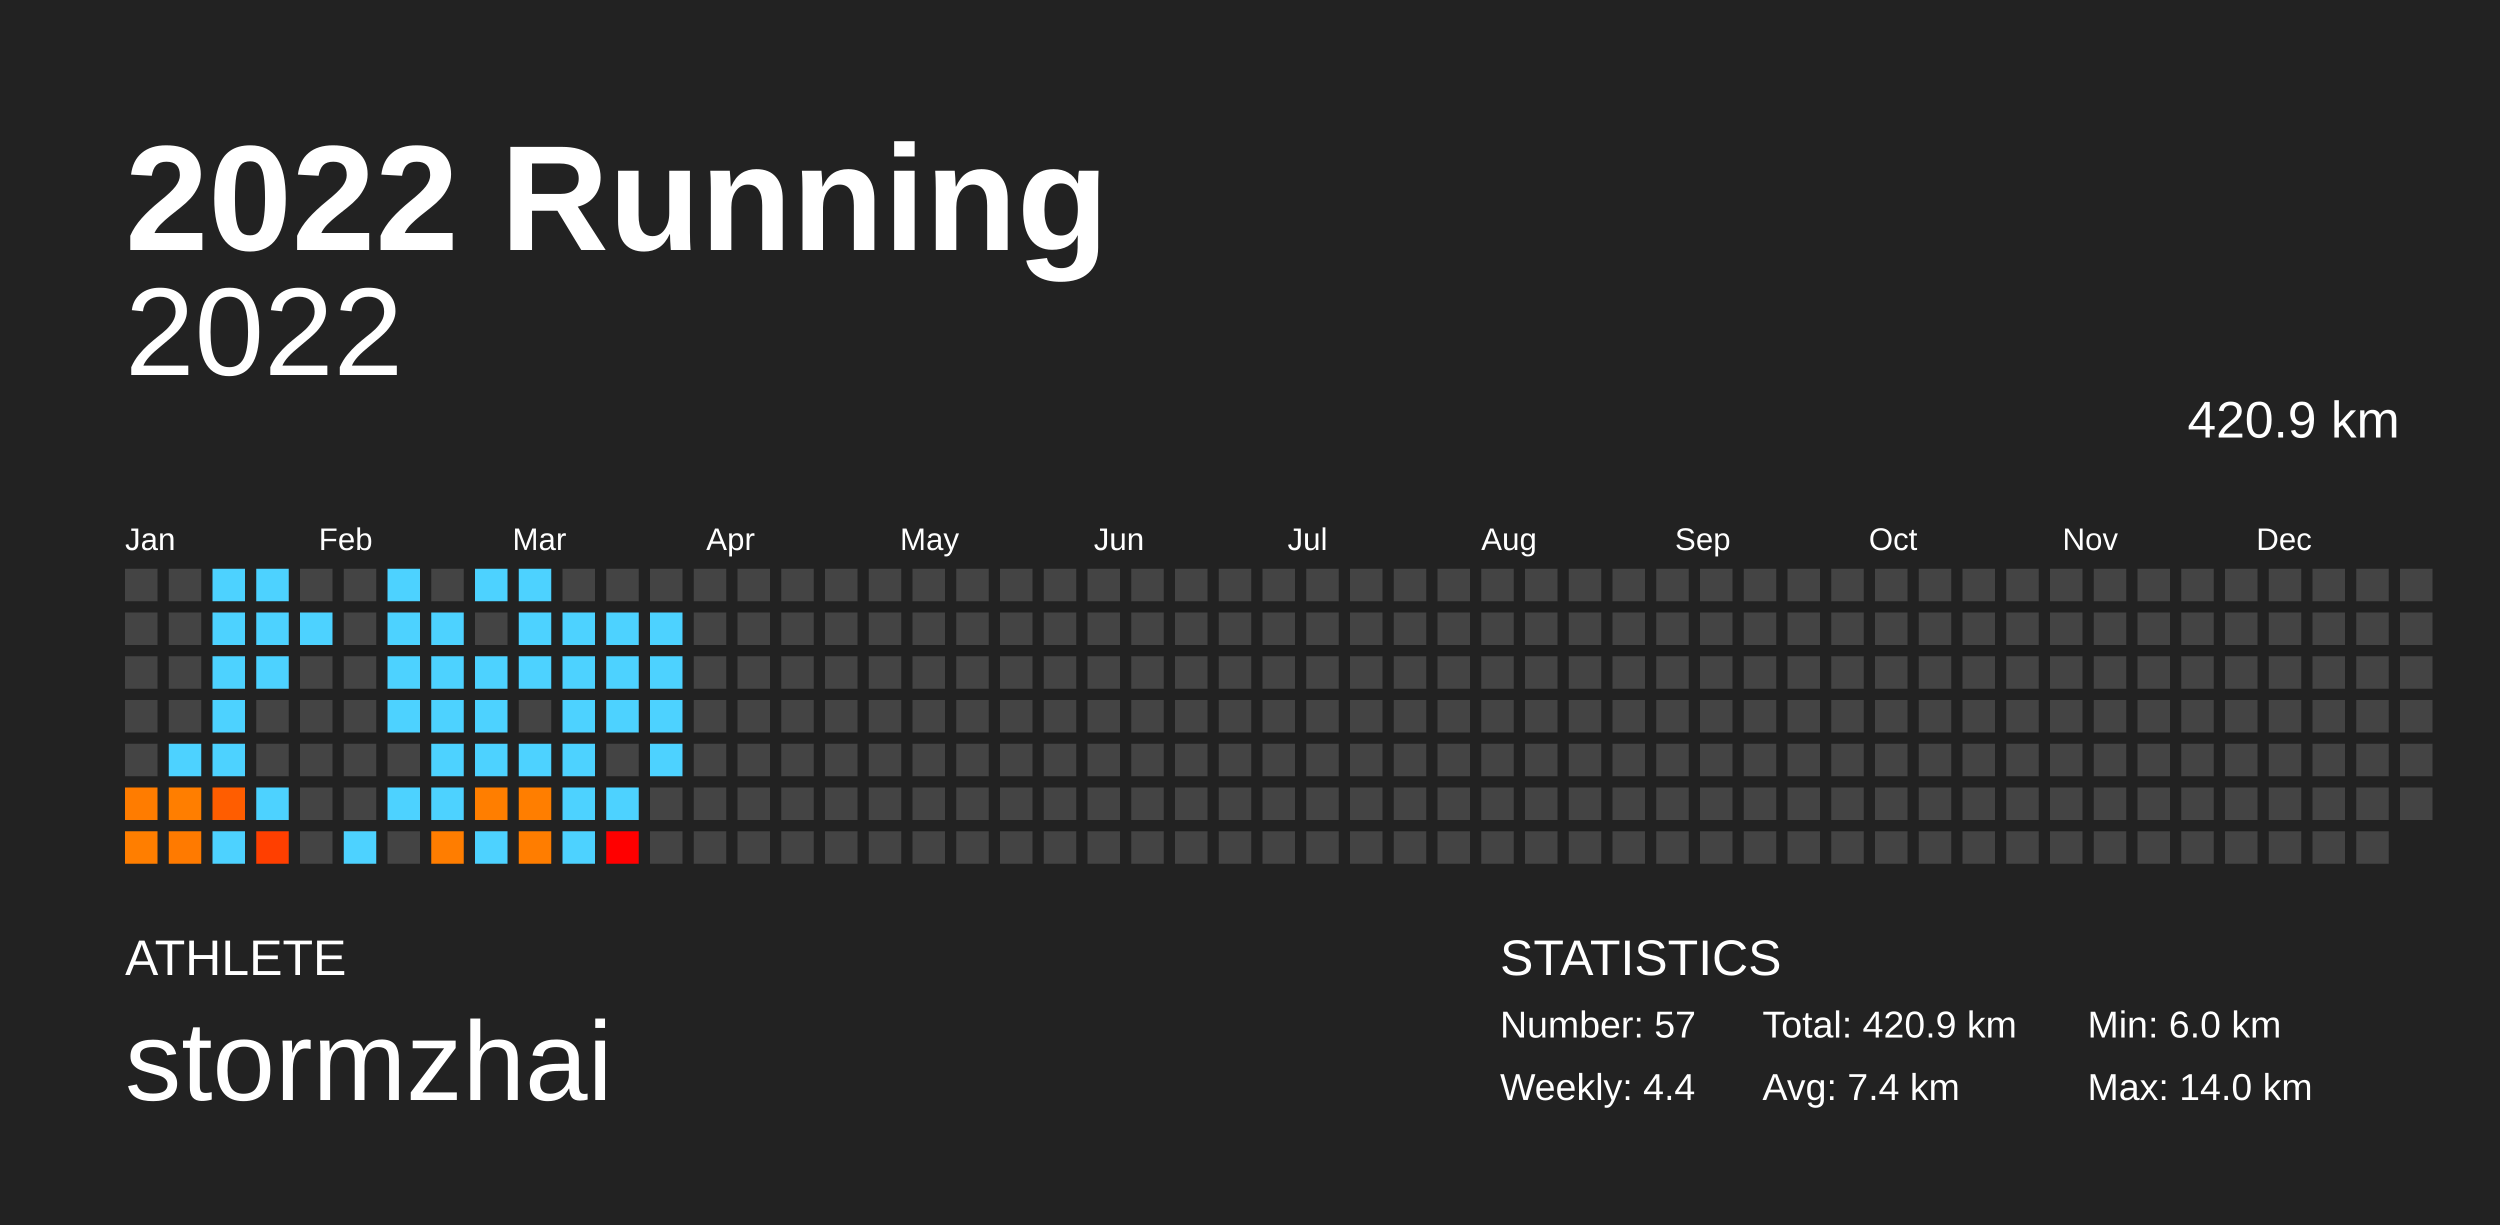
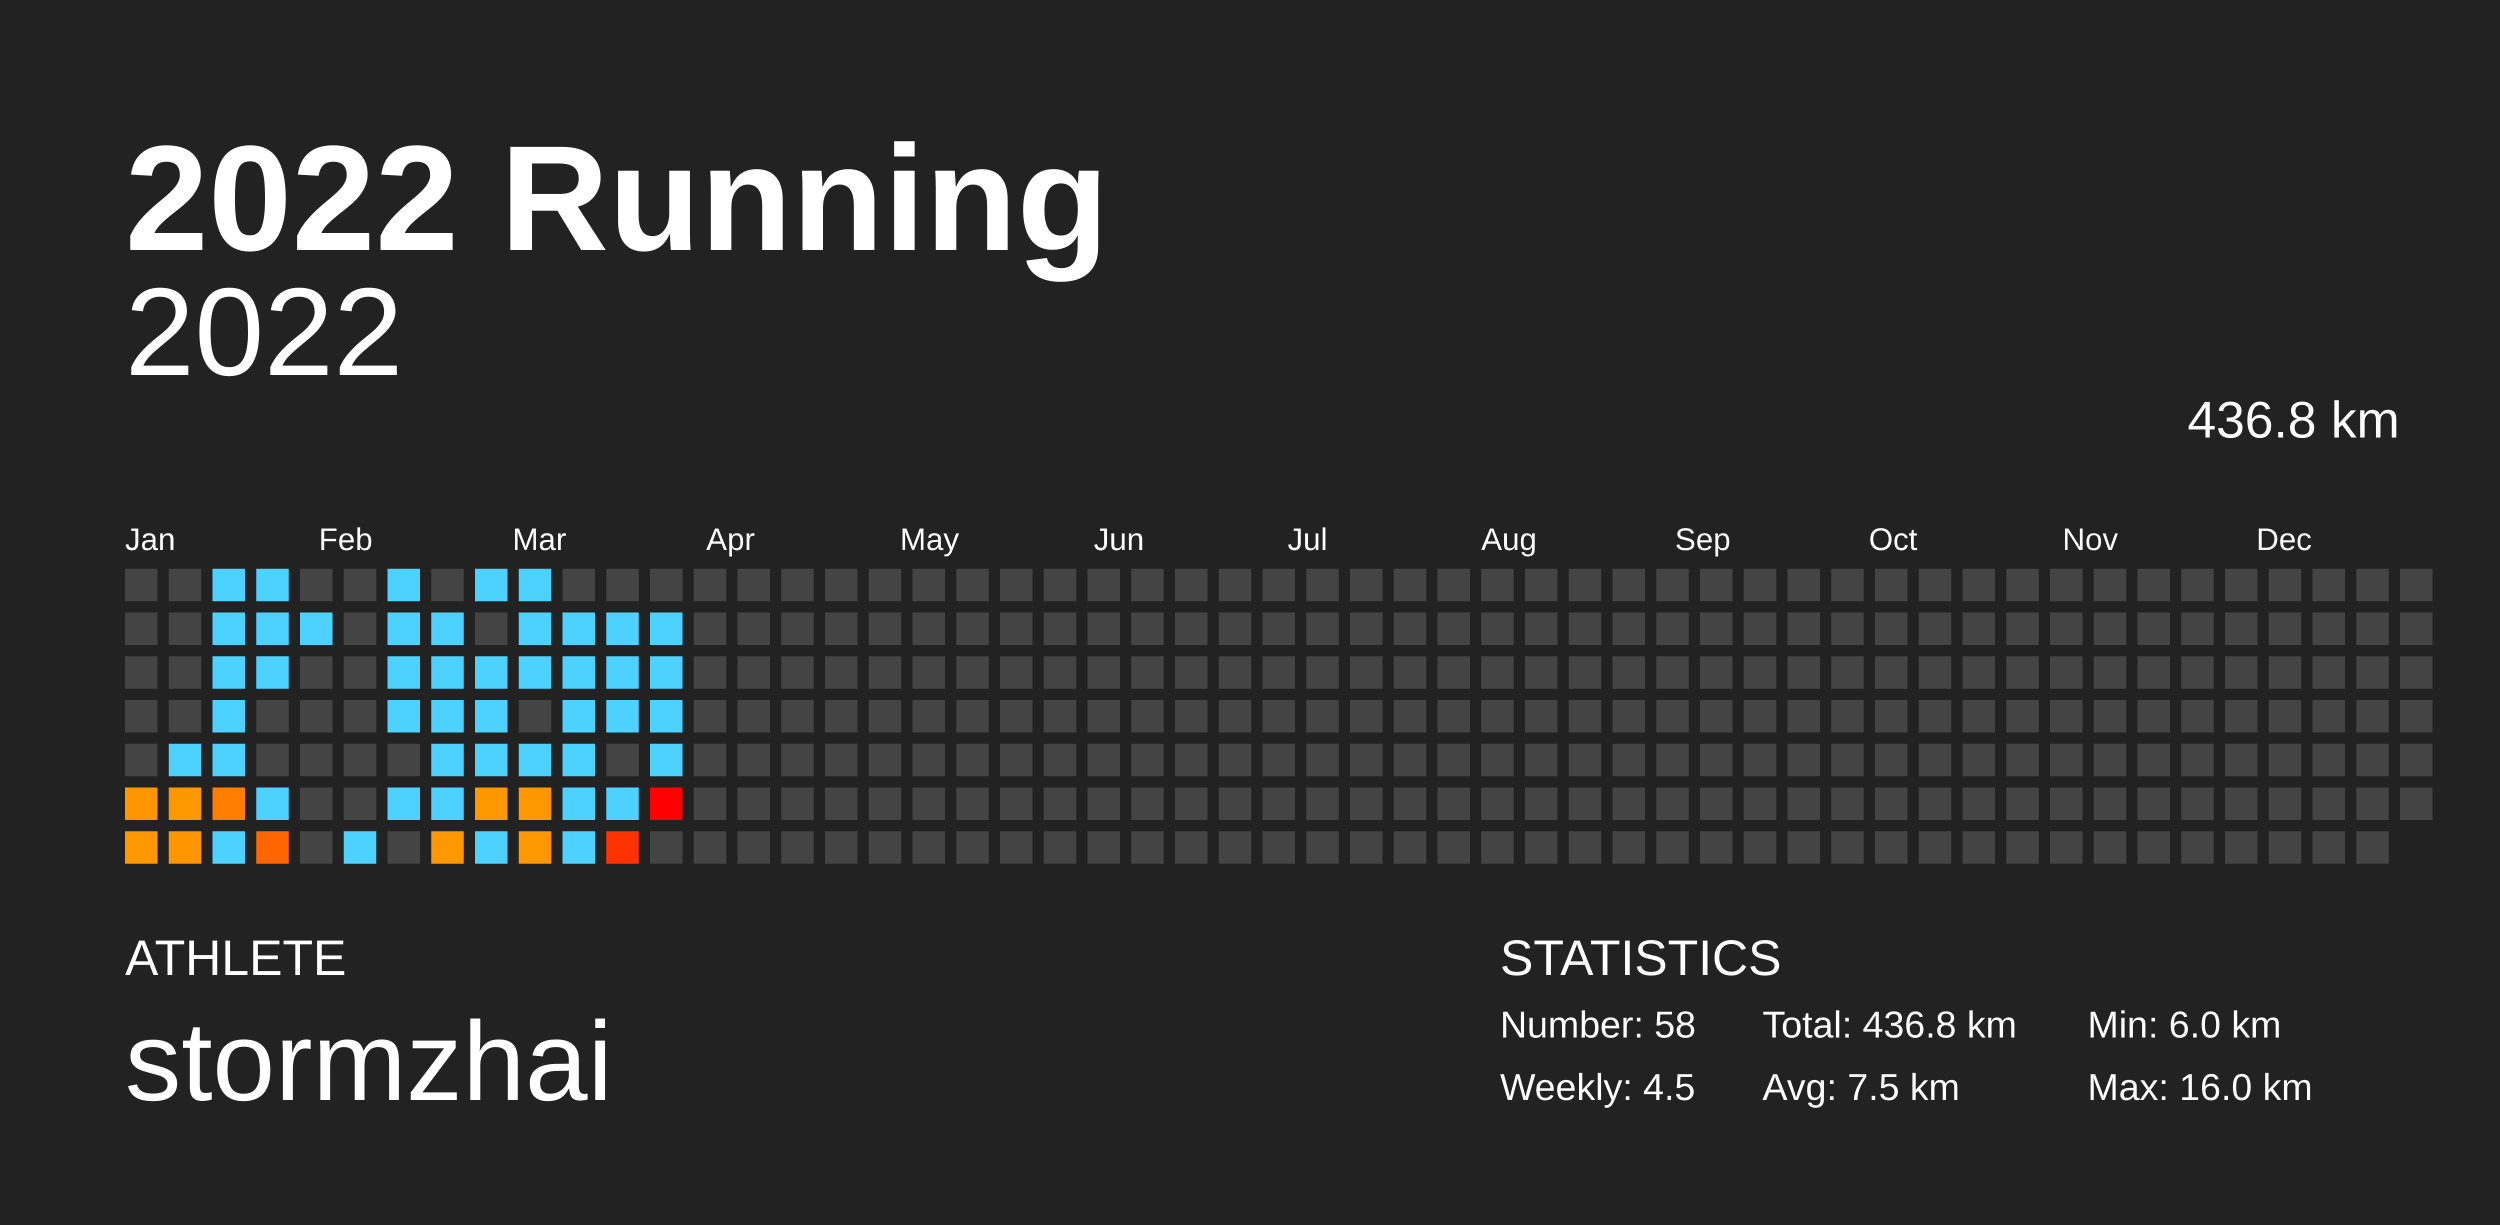
<svg xmlns="http://www.w3.org/2000/svg" baseProfile="full" height="98mm" version="1.1" viewBox="0,0,200,98" width="200mm">
  <defs />
  <rect fill="#222222" height="98" width="200" x="0" y="0" />
  <text fill="#FFFFFF" style="font-size:12px; font-family:Arial; font-weight:bold;" x="10" y="20">2022 Running</text>
  <text fill="#FFFFFF" style="font-size:4px; font-family:Arial" x="10" y="78">ATHLETE</text>
  <text fill="#FFFFFF" style="font-size:9px; font-family:Arial" x="10" y="88">stormzhai</text>
  <text fill="#FFFFFF" style="font-size:4px; font-family:Arial" x="120" y="78">STATISTICS</text>
-   <text fill="#FFFFFF" style="font-size:3px; font-family:Arial" x="120" y="83">Number: 57</text>
-   <text fill="#FFFFFF" style="font-size:3px; font-family:Arial" x="120" y="88">Weekly: 4.4</text>
-   <text fill="#FFFFFF" style="font-size:3px; font-family:Arial" x="141" y="83">Total: 420.9 km</text>
-   <text fill="#FFFFFF" style="font-size:3px; font-family:Arial" x="141" y="88">Avg: 7.4 km</text>
+   <text fill="#FFFFFF" style="font-size:3px; font-family:Arial" x="120" y="83">Number: 58</text>
+   <text fill="#FFFFFF" style="font-size:3px; font-family:Arial" x="120" y="88">Weekly: 4.5</text>
+   <text fill="#FFFFFF" style="font-size:3px; font-family:Arial" x="141" y="83">Total: 436.8 km</text>
+   <text fill="#FFFFFF" style="font-size:3px; font-family:Arial" x="141" y="88">Avg: 7.5 km</text>
  <text fill="#FFFFFF" style="font-size:3px; font-family:Arial" x="167" y="83">Min: 6.0 km</text>
-   <text fill="#FFFFFF" style="font-size:3px; font-family:Arial" x="167" y="88">Max: 14.0 km</text>
+   <text fill="#FFFFFF" style="font-size:3px; font-family:Arial" x="167" y="88">Max: 16.0 km</text>
  <text alignment-baseline="hanging" fill="#FFFFFF" style="font-size:10.0px; font-family:Arial;" x="10" y="30">2022</text>
-   <text alignment-baseline="hanging" fill="#FFFFFF" style="font-size:4.125px; font-family:Arial;" x="175" y="35">420.9 km</text>
+   <text alignment-baseline="hanging" fill="#FFFFFF" style="font-size:4.125px; font-family:Arial;" x="175" y="35">436.8 km</text>
  <text fill="#FFFFFF" style="font-size:2.5px; font-family:Arial" x="10.0" y="44">Jan</text>
  <text fill="#FFFFFF" style="font-size:2.5px; font-family:Arial" x="25.5" y="44">Feb</text>
  <text fill="#FFFFFF" style="font-size:2.5px; font-family:Arial" x="41.0" y="44">Mar</text>
  <text fill="#FFFFFF" style="font-size:2.5px; font-family:Arial" x="56.5" y="44">Apr</text>
  <text fill="#FFFFFF" style="font-size:2.5px; font-family:Arial" x="72.0" y="44">May</text>
  <text fill="#FFFFFF" style="font-size:2.5px; font-family:Arial" x="87.5" y="44">Jun</text>
  <text fill="#FFFFFF" style="font-size:2.5px; font-family:Arial" x="103.0" y="44">Jul</text>
  <text fill="#FFFFFF" style="font-size:2.5px; font-family:Arial" x="118.5" y="44">Aug</text>
  <text fill="#FFFFFF" style="font-size:2.5px; font-family:Arial" x="134.0" y="44">Sep</text>
  <text fill="#FFFFFF" style="font-size:2.5px; font-family:Arial" x="149.5" y="44">Oct</text>
  <text fill="#FFFFFF" style="font-size:2.5px; font-family:Arial" x="165.0" y="44">Nov</text>
  <text fill="#FFFFFF" style="font-size:2.5px; font-family:Arial" x="180.5" y="44">Dec</text>
  <rect fill="#444444" height="2.6" width="2.6" x="10.0" y="45.5" />
  <rect fill="#444444" height="2.6" width="2.6" x="10.0" y="49.0" />
  <rect fill="#444444" height="2.6" width="2.6" x="10.0" y="52.5" />
  <rect fill="#444444" height="2.6" width="2.6" x="10.0" y="56.0" />
  <rect fill="#444444" height="2.6" width="2.6" x="10.0" y="59.5" />
-   <rect fill="#ff7c00" height="2.6" width="2.6" x="10.0" y="63.0" />
-   <rect fill="#ff7e00" height="2.6" width="2.6" x="10.0" y="66.5" />
+   <rect fill="#ff9600" height="2.6" width="2.6" x="10.0" y="63.0" />
+   <rect fill="#ff9800" height="2.6" width="2.6" x="10.0" y="66.5" />
  <rect fill="#444444" height="2.6" width="2.6" x="13.5" y="45.5" />
  <rect fill="#444444" height="2.6" width="2.6" x="13.5" y="49.0" />
  <rect fill="#444444" height="2.6" width="2.6" x="13.5" y="52.5" />
  <rect fill="#444444" height="2.6" width="2.6" x="13.5" y="56.0" />
  <rect fill="#4dd2ff" height="2.6" width="2.6" x="13.5" y="59.5" />
-   <rect fill="#ff7e00" height="2.6" width="2.6" x="13.5" y="63.0" />
-   <rect fill="#ff7a00" height="2.6" width="2.6" x="13.5" y="66.5" />
+   <rect fill="#ff9800" height="2.6" width="2.6" x="13.5" y="63.0" />
+   <rect fill="#ff9500" height="2.6" width="2.6" x="13.5" y="66.5" />
  <rect fill="#4dd2ff" height="2.6" width="2.6" x="17.0" y="45.5" />
  <rect fill="#4dd2ff" height="2.6" width="2.6" x="17.0" y="49.0" />
  <rect fill="#4dd2ff" height="2.6" width="2.6" x="17.0" y="52.5" />
  <rect fill="#4dd2ff" height="2.6" width="2.6" x="17.0" y="56.0" />
  <rect fill="#4dd2ff" height="2.6" width="2.6" x="17.0" y="59.5" />
-   <rect fill="#ff5d00" height="2.6" width="2.6" x="17.0" y="63.0" />
+   <rect fill="#ff7e00" height="2.6" width="2.6" x="17.0" y="63.0" />
  <rect fill="#4dd2ff" height="2.6" width="2.6" x="17.0" y="66.5" />
  <rect fill="#4dd2ff" height="2.6" width="2.6" x="20.5" y="45.5" />
  <rect fill="#4dd2ff" height="2.6" width="2.6" x="20.5" y="49.0" />
  <rect fill="#4dd2ff" height="2.6" width="2.6" x="20.5" y="52.5" />
  <rect fill="#444444" height="2.6" width="2.6" x="20.5" y="56.0" />
  <rect fill="#444444" height="2.6" width="2.6" x="20.5" y="59.5" />
  <rect fill="#4dd2ff" height="2.6" width="2.6" x="20.5" y="63.0" />
-   <rect fill="#ff3f00" height="2.6" width="2.6" x="20.5" y="66.5" />
+   <rect fill="#ff6600" height="2.6" width="2.6" x="20.5" y="66.5" />
  <rect fill="#444444" height="2.6" width="2.6" x="24.0" y="45.5" />
  <rect fill="#4dd2ff" height="2.6" width="2.6" x="24.0" y="49.0" />
  <rect fill="#444444" height="2.6" width="2.6" x="24.0" y="52.5" />
  <rect fill="#444444" height="2.6" width="2.6" x="24.0" y="56.0" />
  <rect fill="#444444" height="2.6" width="2.6" x="24.0" y="59.5" />
  <rect fill="#444444" height="2.6" width="2.6" x="24.0" y="63.0" />
  <rect fill="#444444" height="2.6" width="2.6" x="24.0" y="66.5" />
  <rect fill="#444444" height="2.6" width="2.6" x="27.5" y="45.5" />
  <rect fill="#444444" height="2.6" width="2.6" x="27.5" y="49.0" />
  <rect fill="#444444" height="2.6" width="2.6" x="27.5" y="52.5" />
  <rect fill="#444444" height="2.6" width="2.6" x="27.5" y="56.0" />
  <rect fill="#444444" height="2.6" width="2.6" x="27.5" y="59.5" />
  <rect fill="#444444" height="2.6" width="2.6" x="27.5" y="63.0" />
  <rect fill="#4dd2ff" height="2.6" width="2.6" x="27.5" y="66.5" />
  <rect fill="#4dd2ff" height="2.6" width="2.6" x="31.0" y="45.5" />
  <rect fill="#4dd2ff" height="2.6" width="2.6" x="31.0" y="49.0" />
  <rect fill="#4dd2ff" height="2.6" width="2.6" x="31.0" y="52.5" />
  <rect fill="#4dd2ff" height="2.6" width="2.6" x="31.0" y="56.0" />
  <rect fill="#444444" height="2.6" width="2.6" x="31.0" y="59.5" />
  <rect fill="#4dd2ff" height="2.6" width="2.6" x="31.0" y="63.0" />
  <rect fill="#444444" height="2.6" width="2.6" x="31.0" y="66.5" />
  <rect fill="#444444" height="2.6" width="2.6" x="34.5" y="45.5" />
  <rect fill="#4dd2ff" height="2.6" width="2.6" x="34.5" y="49.0" />
  <rect fill="#4dd2ff" height="2.6" width="2.6" x="34.5" y="52.5" />
  <rect fill="#4dd2ff" height="2.6" width="2.6" x="34.5" y="56.0" />
  <rect fill="#4dd2ff" height="2.6" width="2.6" x="34.5" y="59.5" />
  <rect fill="#4dd2ff" height="2.6" width="2.6" x="34.5" y="63.0" />
-   <rect fill="#ff7d00" height="2.6" width="2.6" x="34.5" y="66.5" />
+   <rect fill="#ff9700" height="2.6" width="2.6" x="34.5" y="66.5" />
  <rect fill="#4dd2ff" height="2.6" width="2.6" x="38.0" y="45.5" />
  <rect fill="#444444" height="2.6" width="2.6" x="38.0" y="49.0" />
  <rect fill="#4dd2ff" height="2.6" width="2.6" x="38.0" y="52.5" />
  <rect fill="#4dd2ff" height="2.6" width="2.6" x="38.0" y="56.0" />
  <rect fill="#4dd2ff" height="2.6" width="2.6" x="38.0" y="59.5" />
-   <rect fill="#ff7e00" height="2.6" width="2.6" x="38.0" y="63.0" />
+   <rect fill="#ff9800" height="2.6" width="2.6" x="38.0" y="63.0" />
  <rect fill="#4dd2ff" height="2.6" width="2.6" x="38.0" y="66.5" />
  <rect fill="#4dd2ff" height="2.6" width="2.6" x="41.5" y="45.5" />
  <rect fill="#4dd2ff" height="2.6" width="2.6" x="41.5" y="49.0" />
  <rect fill="#4dd2ff" height="2.6" width="2.6" x="41.5" y="52.5" />
  <rect fill="#444444" height="2.6" width="2.6" x="41.5" y="56.0" />
  <rect fill="#4dd2ff" height="2.6" width="2.6" x="41.5" y="59.5" />
-   <rect fill="#ff7e00" height="2.6" width="2.6" x="41.5" y="63.0" />
-   <rect fill="#ff7d00" height="2.6" width="2.6" x="41.5" y="66.5" />
+   <rect fill="#ff9800" height="2.6" width="2.6" x="41.5" y="63.0" />
+   <rect fill="#ff9700" height="2.6" width="2.6" x="41.5" y="66.5" />
  <rect fill="#444444" height="2.6" width="2.6" x="45.0" y="45.5" />
  <rect fill="#4dd2ff" height="2.6" width="2.6" x="45.0" y="49.0" />
  <rect fill="#4dd2ff" height="2.6" width="2.6" x="45.0" y="52.5" />
  <rect fill="#4dd2ff" height="2.6" width="2.6" x="45.0" y="56.0" />
  <rect fill="#4dd2ff" height="2.6" width="2.6" x="45.0" y="59.5" />
  <rect fill="#4dd2ff" height="2.6" width="2.6" x="45.0" y="63.0" />
  <rect fill="#4dd2ff" height="2.6" width="2.6" x="45.0" y="66.5" />
  <rect fill="#444444" height="2.6" width="2.6" x="48.5" y="45.5" />
  <rect fill="#4dd2ff" height="2.6" width="2.6" x="48.5" y="49.0" />
  <rect fill="#4dd2ff" height="2.6" width="2.6" x="48.5" y="52.5" />
  <rect fill="#4dd2ff" height="2.6" width="2.6" x="48.5" y="56.0" />
  <rect fill="#444444" height="2.6" width="2.6" x="48.5" y="59.5" />
  <rect fill="#4dd2ff" height="2.6" width="2.6" x="48.5" y="63.0" />
-   <rect fill="#ff0000" height="2.6" width="2.6" x="48.5" y="66.5" />
+   <rect fill="#ff3300" height="2.6" width="2.6" x="48.5" y="66.5" />
  <rect fill="#444444" height="2.6" width="2.6" x="52.0" y="45.5" />
  <rect fill="#4dd2ff" height="2.6" width="2.6" x="52.0" y="49.0" />
  <rect fill="#4dd2ff" height="2.6" width="2.6" x="52.0" y="52.5" />
  <rect fill="#4dd2ff" height="2.6" width="2.6" x="52.0" y="56.0" />
  <rect fill="#4dd2ff" height="2.6" width="2.6" x="52.0" y="59.5" />
-   <rect fill="#444444" height="2.6" width="2.6" x="52.0" y="63.0" />
+   <rect fill="#ff0000" height="2.6" width="2.6" x="52.0" y="63.0" />
  <rect fill="#444444" height="2.6" width="2.6" x="52.0" y="66.5" />
  <rect fill="#444444" height="2.6" width="2.6" x="55.5" y="45.5" />
  <rect fill="#444444" height="2.6" width="2.6" x="55.5" y="49.0" />
  <rect fill="#444444" height="2.6" width="2.6" x="55.5" y="52.5" />
  <rect fill="#444444" height="2.6" width="2.6" x="55.5" y="56.0" />
  <rect fill="#444444" height="2.6" width="2.6" x="55.5" y="59.5" />
  <rect fill="#444444" height="2.6" width="2.6" x="55.5" y="63.0" />
  <rect fill="#444444" height="2.6" width="2.6" x="55.5" y="66.5" />
  <rect fill="#444444" height="2.6" width="2.6" x="59.0" y="45.5" />
  <rect fill="#444444" height="2.6" width="2.6" x="59.0" y="49.0" />
  <rect fill="#444444" height="2.6" width="2.6" x="59.0" y="52.5" />
  <rect fill="#444444" height="2.6" width="2.6" x="59.0" y="56.0" />
  <rect fill="#444444" height="2.6" width="2.6" x="59.0" y="59.5" />
  <rect fill="#444444" height="2.6" width="2.6" x="59.0" y="63.0" />
  <rect fill="#444444" height="2.6" width="2.6" x="59.0" y="66.5" />
  <rect fill="#444444" height="2.6" width="2.6" x="62.5" y="45.5" />
  <rect fill="#444444" height="2.6" width="2.6" x="62.5" y="49.0" />
  <rect fill="#444444" height="2.6" width="2.6" x="62.5" y="52.5" />
  <rect fill="#444444" height="2.6" width="2.6" x="62.5" y="56.0" />
  <rect fill="#444444" height="2.6" width="2.6" x="62.5" y="59.5" />
  <rect fill="#444444" height="2.6" width="2.6" x="62.5" y="63.0" />
  <rect fill="#444444" height="2.6" width="2.6" x="62.5" y="66.5" />
  <rect fill="#444444" height="2.6" width="2.6" x="66.0" y="45.5" />
  <rect fill="#444444" height="2.6" width="2.6" x="66.0" y="49.0" />
  <rect fill="#444444" height="2.6" width="2.6" x="66.0" y="52.5" />
  <rect fill="#444444" height="2.6" width="2.6" x="66.0" y="56.0" />
  <rect fill="#444444" height="2.6" width="2.6" x="66.0" y="59.5" />
  <rect fill="#444444" height="2.6" width="2.6" x="66.0" y="63.0" />
  <rect fill="#444444" height="2.6" width="2.6" x="66.0" y="66.5" />
  <rect fill="#444444" height="2.6" width="2.6" x="69.5" y="45.5" />
  <rect fill="#444444" height="2.6" width="2.6" x="69.5" y="49.0" />
  <rect fill="#444444" height="2.6" width="2.6" x="69.5" y="52.5" />
  <rect fill="#444444" height="2.6" width="2.6" x="69.5" y="56.0" />
  <rect fill="#444444" height="2.6" width="2.6" x="69.5" y="59.5" />
  <rect fill="#444444" height="2.6" width="2.6" x="69.5" y="63.0" />
  <rect fill="#444444" height="2.6" width="2.6" x="69.5" y="66.5" />
  <rect fill="#444444" height="2.6" width="2.6" x="73.0" y="45.5" />
  <rect fill="#444444" height="2.6" width="2.6" x="73.0" y="49.0" />
  <rect fill="#444444" height="2.6" width="2.6" x="73.0" y="52.5" />
  <rect fill="#444444" height="2.6" width="2.6" x="73.0" y="56.0" />
  <rect fill="#444444" height="2.6" width="2.6" x="73.0" y="59.5" />
  <rect fill="#444444" height="2.6" width="2.6" x="73.0" y="63.0" />
  <rect fill="#444444" height="2.6" width="2.6" x="73.0" y="66.5" />
  <rect fill="#444444" height="2.6" width="2.6" x="76.5" y="45.5" />
  <rect fill="#444444" height="2.6" width="2.6" x="76.5" y="49.0" />
  <rect fill="#444444" height="2.6" width="2.6" x="76.5" y="52.5" />
  <rect fill="#444444" height="2.6" width="2.6" x="76.5" y="56.0" />
  <rect fill="#444444" height="2.6" width="2.6" x="76.5" y="59.5" />
  <rect fill="#444444" height="2.6" width="2.6" x="76.5" y="63.0" />
  <rect fill="#444444" height="2.6" width="2.6" x="76.5" y="66.5" />
  <rect fill="#444444" height="2.6" width="2.6" x="80.0" y="45.5" />
  <rect fill="#444444" height="2.6" width="2.6" x="80.0" y="49.0" />
  <rect fill="#444444" height="2.6" width="2.6" x="80.0" y="52.5" />
  <rect fill="#444444" height="2.6" width="2.6" x="80.0" y="56.0" />
  <rect fill="#444444" height="2.6" width="2.6" x="80.0" y="59.5" />
  <rect fill="#444444" height="2.6" width="2.6" x="80.0" y="63.0" />
  <rect fill="#444444" height="2.6" width="2.6" x="80.0" y="66.5" />
  <rect fill="#444444" height="2.6" width="2.6" x="83.5" y="45.5" />
  <rect fill="#444444" height="2.6" width="2.6" x="83.5" y="49.0" />
  <rect fill="#444444" height="2.6" width="2.6" x="83.5" y="52.5" />
  <rect fill="#444444" height="2.6" width="2.6" x="83.5" y="56.0" />
  <rect fill="#444444" height="2.6" width="2.6" x="83.5" y="59.5" />
  <rect fill="#444444" height="2.6" width="2.6" x="83.5" y="63.0" />
  <rect fill="#444444" height="2.6" width="2.6" x="83.5" y="66.5" />
  <rect fill="#444444" height="2.6" width="2.6" x="87.0" y="45.5" />
  <rect fill="#444444" height="2.6" width="2.6" x="87.0" y="49.0" />
  <rect fill="#444444" height="2.6" width="2.6" x="87.0" y="52.5" />
  <rect fill="#444444" height="2.6" width="2.6" x="87.0" y="56.0" />
  <rect fill="#444444" height="2.6" width="2.6" x="87.0" y="59.5" />
  <rect fill="#444444" height="2.6" width="2.6" x="87.0" y="63.0" />
  <rect fill="#444444" height="2.6" width="2.6" x="87.0" y="66.5" />
  <rect fill="#444444" height="2.6" width="2.6" x="90.5" y="45.5" />
  <rect fill="#444444" height="2.6" width="2.6" x="90.5" y="49.0" />
  <rect fill="#444444" height="2.6" width="2.6" x="90.5" y="52.5" />
  <rect fill="#444444" height="2.6" width="2.6" x="90.5" y="56.0" />
  <rect fill="#444444" height="2.6" width="2.6" x="90.5" y="59.5" />
  <rect fill="#444444" height="2.6" width="2.6" x="90.5" y="63.0" />
  <rect fill="#444444" height="2.6" width="2.6" x="90.5" y="66.5" />
  <rect fill="#444444" height="2.6" width="2.6" x="94.0" y="45.5" />
  <rect fill="#444444" height="2.6" width="2.6" x="94.0" y="49.0" />
  <rect fill="#444444" height="2.6" width="2.6" x="94.0" y="52.5" />
  <rect fill="#444444" height="2.6" width="2.6" x="94.0" y="56.0" />
  <rect fill="#444444" height="2.6" width="2.6" x="94.0" y="59.5" />
  <rect fill="#444444" height="2.6" width="2.6" x="94.0" y="63.0" />
  <rect fill="#444444" height="2.6" width="2.6" x="94.0" y="66.5" />
  <rect fill="#444444" height="2.6" width="2.6" x="97.5" y="45.5" />
  <rect fill="#444444" height="2.6" width="2.6" x="97.5" y="49.0" />
  <rect fill="#444444" height="2.6" width="2.6" x="97.5" y="52.5" />
  <rect fill="#444444" height="2.6" width="2.6" x="97.5" y="56.0" />
  <rect fill="#444444" height="2.6" width="2.6" x="97.5" y="59.5" />
  <rect fill="#444444" height="2.6" width="2.6" x="97.5" y="63.0" />
  <rect fill="#444444" height="2.6" width="2.6" x="97.5" y="66.5" />
  <rect fill="#444444" height="2.6" width="2.6" x="101.0" y="45.5" />
  <rect fill="#444444" height="2.6" width="2.6" x="101.0" y="49.0" />
  <rect fill="#444444" height="2.6" width="2.6" x="101.0" y="52.5" />
  <rect fill="#444444" height="2.6" width="2.6" x="101.0" y="56.0" />
  <rect fill="#444444" height="2.6" width="2.6" x="101.0" y="59.5" />
  <rect fill="#444444" height="2.6" width="2.6" x="101.0" y="63.0" />
  <rect fill="#444444" height="2.6" width="2.6" x="101.0" y="66.5" />
  <rect fill="#444444" height="2.6" width="2.6" x="104.5" y="45.5" />
  <rect fill="#444444" height="2.6" width="2.6" x="104.5" y="49.0" />
  <rect fill="#444444" height="2.6" width="2.6" x="104.5" y="52.5" />
  <rect fill="#444444" height="2.6" width="2.6" x="104.5" y="56.0" />
  <rect fill="#444444" height="2.6" width="2.6" x="104.5" y="59.5" />
  <rect fill="#444444" height="2.6" width="2.6" x="104.5" y="63.0" />
  <rect fill="#444444" height="2.6" width="2.6" x="104.5" y="66.5" />
  <rect fill="#444444" height="2.6" width="2.6" x="108.0" y="45.5" />
  <rect fill="#444444" height="2.6" width="2.6" x="108.0" y="49.0" />
  <rect fill="#444444" height="2.6" width="2.6" x="108.0" y="52.5" />
  <rect fill="#444444" height="2.6" width="2.6" x="108.0" y="56.0" />
  <rect fill="#444444" height="2.6" width="2.6" x="108.0" y="59.5" />
  <rect fill="#444444" height="2.6" width="2.6" x="108.0" y="63.0" />
  <rect fill="#444444" height="2.6" width="2.6" x="108.0" y="66.5" />
  <rect fill="#444444" height="2.6" width="2.6" x="111.5" y="45.5" />
  <rect fill="#444444" height="2.6" width="2.6" x="111.5" y="49.0" />
  <rect fill="#444444" height="2.6" width="2.6" x="111.5" y="52.5" />
  <rect fill="#444444" height="2.6" width="2.6" x="111.5" y="56.0" />
  <rect fill="#444444" height="2.6" width="2.6" x="111.5" y="59.5" />
  <rect fill="#444444" height="2.6" width="2.6" x="111.5" y="63.0" />
  <rect fill="#444444" height="2.6" width="2.6" x="111.5" y="66.5" />
  <rect fill="#444444" height="2.6" width="2.6" x="115.0" y="45.5" />
  <rect fill="#444444" height="2.6" width="2.6" x="115.0" y="49.0" />
  <rect fill="#444444" height="2.6" width="2.6" x="115.0" y="52.5" />
  <rect fill="#444444" height="2.6" width="2.6" x="115.0" y="56.0" />
  <rect fill="#444444" height="2.6" width="2.6" x="115.0" y="59.5" />
  <rect fill="#444444" height="2.6" width="2.6" x="115.0" y="63.0" />
  <rect fill="#444444" height="2.6" width="2.6" x="115.0" y="66.5" />
  <rect fill="#444444" height="2.6" width="2.6" x="118.5" y="45.5" />
  <rect fill="#444444" height="2.6" width="2.6" x="118.5" y="49.0" />
  <rect fill="#444444" height="2.6" width="2.6" x="118.5" y="52.5" />
  <rect fill="#444444" height="2.6" width="2.6" x="118.5" y="56.0" />
  <rect fill="#444444" height="2.6" width="2.6" x="118.5" y="59.5" />
  <rect fill="#444444" height="2.6" width="2.6" x="118.5" y="63.0" />
  <rect fill="#444444" height="2.6" width="2.6" x="118.5" y="66.5" />
  <rect fill="#444444" height="2.6" width="2.6" x="122.0" y="45.5" />
  <rect fill="#444444" height="2.6" width="2.6" x="122.0" y="49.0" />
  <rect fill="#444444" height="2.6" width="2.6" x="122.0" y="52.5" />
  <rect fill="#444444" height="2.6" width="2.6" x="122.0" y="56.0" />
  <rect fill="#444444" height="2.6" width="2.6" x="122.0" y="59.5" />
  <rect fill="#444444" height="2.6" width="2.6" x="122.0" y="63.0" />
  <rect fill="#444444" height="2.6" width="2.6" x="122.0" y="66.5" />
  <rect fill="#444444" height="2.6" width="2.6" x="125.5" y="45.5" />
  <rect fill="#444444" height="2.6" width="2.6" x="125.5" y="49.0" />
  <rect fill="#444444" height="2.6" width="2.6" x="125.5" y="52.5" />
  <rect fill="#444444" height="2.6" width="2.6" x="125.5" y="56.0" />
  <rect fill="#444444" height="2.6" width="2.6" x="125.5" y="59.5" />
  <rect fill="#444444" height="2.6" width="2.6" x="125.5" y="63.0" />
  <rect fill="#444444" height="2.6" width="2.6" x="125.5" y="66.5" />
  <rect fill="#444444" height="2.6" width="2.6" x="129.0" y="45.5" />
  <rect fill="#444444" height="2.6" width="2.6" x="129.0" y="49.0" />
  <rect fill="#444444" height="2.6" width="2.6" x="129.0" y="52.5" />
  <rect fill="#444444" height="2.6" width="2.6" x="129.0" y="56.0" />
  <rect fill="#444444" height="2.6" width="2.6" x="129.0" y="59.5" />
  <rect fill="#444444" height="2.6" width="2.6" x="129.0" y="63.0" />
  <rect fill="#444444" height="2.6" width="2.6" x="129.0" y="66.5" />
  <rect fill="#444444" height="2.6" width="2.6" x="132.5" y="45.5" />
  <rect fill="#444444" height="2.6" width="2.6" x="132.5" y="49.0" />
  <rect fill="#444444" height="2.6" width="2.6" x="132.5" y="52.5" />
  <rect fill="#444444" height="2.6" width="2.6" x="132.5" y="56.0" />
  <rect fill="#444444" height="2.6" width="2.6" x="132.5" y="59.5" />
  <rect fill="#444444" height="2.6" width="2.6" x="132.5" y="63.0" />
  <rect fill="#444444" height="2.6" width="2.6" x="132.5" y="66.5" />
  <rect fill="#444444" height="2.6" width="2.6" x="136.0" y="45.5" />
  <rect fill="#444444" height="2.6" width="2.6" x="136.0" y="49.0" />
  <rect fill="#444444" height="2.6" width="2.6" x="136.0" y="52.5" />
  <rect fill="#444444" height="2.6" width="2.6" x="136.0" y="56.0" />
  <rect fill="#444444" height="2.6" width="2.6" x="136.0" y="59.5" />
  <rect fill="#444444" height="2.6" width="2.6" x="136.0" y="63.0" />
  <rect fill="#444444" height="2.6" width="2.6" x="136.0" y="66.5" />
  <rect fill="#444444" height="2.6" width="2.6" x="139.5" y="45.5" />
  <rect fill="#444444" height="2.6" width="2.6" x="139.5" y="49.0" />
  <rect fill="#444444" height="2.6" width="2.6" x="139.5" y="52.5" />
  <rect fill="#444444" height="2.6" width="2.6" x="139.5" y="56.0" />
  <rect fill="#444444" height="2.6" width="2.6" x="139.5" y="59.5" />
  <rect fill="#444444" height="2.6" width="2.6" x="139.5" y="63.0" />
  <rect fill="#444444" height="2.6" width="2.6" x="139.5" y="66.5" />
  <rect fill="#444444" height="2.6" width="2.6" x="143.0" y="45.5" />
  <rect fill="#444444" height="2.6" width="2.6" x="143.0" y="49.0" />
  <rect fill="#444444" height="2.6" width="2.6" x="143.0" y="52.5" />
  <rect fill="#444444" height="2.6" width="2.6" x="143.0" y="56.0" />
  <rect fill="#444444" height="2.6" width="2.6" x="143.0" y="59.5" />
  <rect fill="#444444" height="2.6" width="2.6" x="143.0" y="63.0" />
  <rect fill="#444444" height="2.6" width="2.6" x="143.0" y="66.5" />
  <rect fill="#444444" height="2.6" width="2.6" x="146.5" y="45.5" />
  <rect fill="#444444" height="2.6" width="2.6" x="146.5" y="49.0" />
  <rect fill="#444444" height="2.6" width="2.6" x="146.5" y="52.5" />
  <rect fill="#444444" height="2.6" width="2.6" x="146.5" y="56.0" />
  <rect fill="#444444" height="2.6" width="2.6" x="146.5" y="59.5" />
  <rect fill="#444444" height="2.6" width="2.6" x="146.5" y="63.0" />
  <rect fill="#444444" height="2.6" width="2.6" x="146.5" y="66.5" />
  <rect fill="#444444" height="2.6" width="2.6" x="150.0" y="45.5" />
  <rect fill="#444444" height="2.6" width="2.6" x="150.0" y="49.0" />
  <rect fill="#444444" height="2.6" width="2.6" x="150.0" y="52.5" />
  <rect fill="#444444" height="2.6" width="2.6" x="150.0" y="56.0" />
  <rect fill="#444444" height="2.6" width="2.6" x="150.0" y="59.5" />
  <rect fill="#444444" height="2.6" width="2.6" x="150.0" y="63.0" />
  <rect fill="#444444" height="2.6" width="2.6" x="150.0" y="66.5" />
  <rect fill="#444444" height="2.6" width="2.6" x="153.5" y="45.5" />
  <rect fill="#444444" height="2.6" width="2.6" x="153.5" y="49.0" />
  <rect fill="#444444" height="2.6" width="2.6" x="153.5" y="52.5" />
  <rect fill="#444444" height="2.6" width="2.6" x="153.5" y="56.0" />
  <rect fill="#444444" height="2.6" width="2.6" x="153.5" y="59.5" />
  <rect fill="#444444" height="2.6" width="2.6" x="153.5" y="63.0" />
  <rect fill="#444444" height="2.6" width="2.6" x="153.5" y="66.5" />
  <rect fill="#444444" height="2.6" width="2.6" x="157.0" y="45.5" />
  <rect fill="#444444" height="2.6" width="2.6" x="157.0" y="49.0" />
  <rect fill="#444444" height="2.6" width="2.6" x="157.0" y="52.5" />
  <rect fill="#444444" height="2.6" width="2.6" x="157.0" y="56.0" />
  <rect fill="#444444" height="2.6" width="2.6" x="157.0" y="59.5" />
  <rect fill="#444444" height="2.6" width="2.6" x="157.0" y="63.0" />
  <rect fill="#444444" height="2.6" width="2.6" x="157.0" y="66.5" />
  <rect fill="#444444" height="2.6" width="2.6" x="160.5" y="45.5" />
  <rect fill="#444444" height="2.6" width="2.6" x="160.5" y="49.0" />
  <rect fill="#444444" height="2.6" width="2.6" x="160.5" y="52.5" />
  <rect fill="#444444" height="2.6" width="2.6" x="160.5" y="56.0" />
  <rect fill="#444444" height="2.6" width="2.6" x="160.5" y="59.5" />
  <rect fill="#444444" height="2.6" width="2.6" x="160.5" y="63.0" />
  <rect fill="#444444" height="2.6" width="2.6" x="160.5" y="66.5" />
  <rect fill="#444444" height="2.6" width="2.6" x="164.0" y="45.5" />
  <rect fill="#444444" height="2.6" width="2.6" x="164.0" y="49.0" />
  <rect fill="#444444" height="2.6" width="2.6" x="164.0" y="52.5" />
  <rect fill="#444444" height="2.6" width="2.6" x="164.0" y="56.0" />
  <rect fill="#444444" height="2.6" width="2.6" x="164.0" y="59.5" />
  <rect fill="#444444" height="2.6" width="2.6" x="164.0" y="63.0" />
  <rect fill="#444444" height="2.6" width="2.6" x="164.0" y="66.5" />
  <rect fill="#444444" height="2.6" width="2.6" x="167.5" y="45.5" />
  <rect fill="#444444" height="2.6" width="2.6" x="167.5" y="49.0" />
  <rect fill="#444444" height="2.6" width="2.6" x="167.5" y="52.5" />
  <rect fill="#444444" height="2.6" width="2.6" x="167.5" y="56.0" />
  <rect fill="#444444" height="2.6" width="2.6" x="167.5" y="59.5" />
  <rect fill="#444444" height="2.6" width="2.6" x="167.5" y="63.0" />
  <rect fill="#444444" height="2.6" width="2.6" x="167.5" y="66.5" />
  <rect fill="#444444" height="2.6" width="2.6" x="171.0" y="45.5" />
  <rect fill="#444444" height="2.6" width="2.6" x="171.0" y="49.0" />
  <rect fill="#444444" height="2.6" width="2.6" x="171.0" y="52.5" />
  <rect fill="#444444" height="2.6" width="2.6" x="171.0" y="56.0" />
  <rect fill="#444444" height="2.6" width="2.6" x="171.0" y="59.5" />
  <rect fill="#444444" height="2.6" width="2.6" x="171.0" y="63.0" />
  <rect fill="#444444" height="2.6" width="2.6" x="171.0" y="66.5" />
  <rect fill="#444444" height="2.6" width="2.6" x="174.5" y="45.5" />
  <rect fill="#444444" height="2.6" width="2.6" x="174.5" y="49.0" />
  <rect fill="#444444" height="2.6" width="2.6" x="174.5" y="52.5" />
  <rect fill="#444444" height="2.6" width="2.6" x="174.5" y="56.0" />
  <rect fill="#444444" height="2.6" width="2.6" x="174.5" y="59.5" />
  <rect fill="#444444" height="2.6" width="2.6" x="174.5" y="63.0" />
  <rect fill="#444444" height="2.6" width="2.6" x="174.5" y="66.5" />
  <rect fill="#444444" height="2.6" width="2.6" x="178.0" y="45.5" />
  <rect fill="#444444" height="2.6" width="2.6" x="178.0" y="49.0" />
  <rect fill="#444444" height="2.6" width="2.6" x="178.0" y="52.5" />
  <rect fill="#444444" height="2.6" width="2.6" x="178.0" y="56.0" />
  <rect fill="#444444" height="2.6" width="2.6" x="178.0" y="59.5" />
  <rect fill="#444444" height="2.6" width="2.6" x="178.0" y="63.0" />
  <rect fill="#444444" height="2.6" width="2.6" x="178.0" y="66.5" />
  <rect fill="#444444" height="2.6" width="2.6" x="181.5" y="45.5" />
  <rect fill="#444444" height="2.6" width="2.6" x="181.5" y="49.0" />
  <rect fill="#444444" height="2.6" width="2.6" x="181.5" y="52.5" />
  <rect fill="#444444" height="2.6" width="2.6" x="181.5" y="56.0" />
  <rect fill="#444444" height="2.6" width="2.6" x="181.5" y="59.5" />
  <rect fill="#444444" height="2.6" width="2.6" x="181.5" y="63.0" />
  <rect fill="#444444" height="2.6" width="2.6" x="181.5" y="66.5" />
  <rect fill="#444444" height="2.6" width="2.6" x="185.0" y="45.5" />
  <rect fill="#444444" height="2.6" width="2.6" x="185.0" y="49.0" />
  <rect fill="#444444" height="2.6" width="2.6" x="185.0" y="52.5" />
  <rect fill="#444444" height="2.6" width="2.6" x="185.0" y="56.0" />
  <rect fill="#444444" height="2.6" width="2.6" x="185.0" y="59.5" />
  <rect fill="#444444" height="2.6" width="2.6" x="185.0" y="63.0" />
  <rect fill="#444444" height="2.6" width="2.6" x="185.0" y="66.5" />
  <rect fill="#444444" height="2.6" width="2.6" x="188.5" y="45.5" />
  <rect fill="#444444" height="2.6" width="2.6" x="188.5" y="49.0" />
  <rect fill="#444444" height="2.6" width="2.6" x="188.5" y="52.5" />
  <rect fill="#444444" height="2.6" width="2.6" x="188.5" y="56.0" />
  <rect fill="#444444" height="2.6" width="2.6" x="188.5" y="59.5" />
  <rect fill="#444444" height="2.6" width="2.6" x="188.5" y="63.0" />
  <rect fill="#444444" height="2.6" width="2.6" x="188.5" y="66.5" />
  <rect fill="#444444" height="2.6" width="2.6" x="192.0" y="45.5" />
  <rect fill="#444444" height="2.6" width="2.6" x="192.0" y="49.0" />
  <rect fill="#444444" height="2.6" width="2.6" x="192.0" y="52.5" />
  <rect fill="#444444" height="2.6" width="2.6" x="192.0" y="56.0" />
  <rect fill="#444444" height="2.6" width="2.6" x="192.0" y="59.5" />
  <rect fill="#444444" height="2.6" width="2.6" x="192.0" y="63.0" />
</svg>
